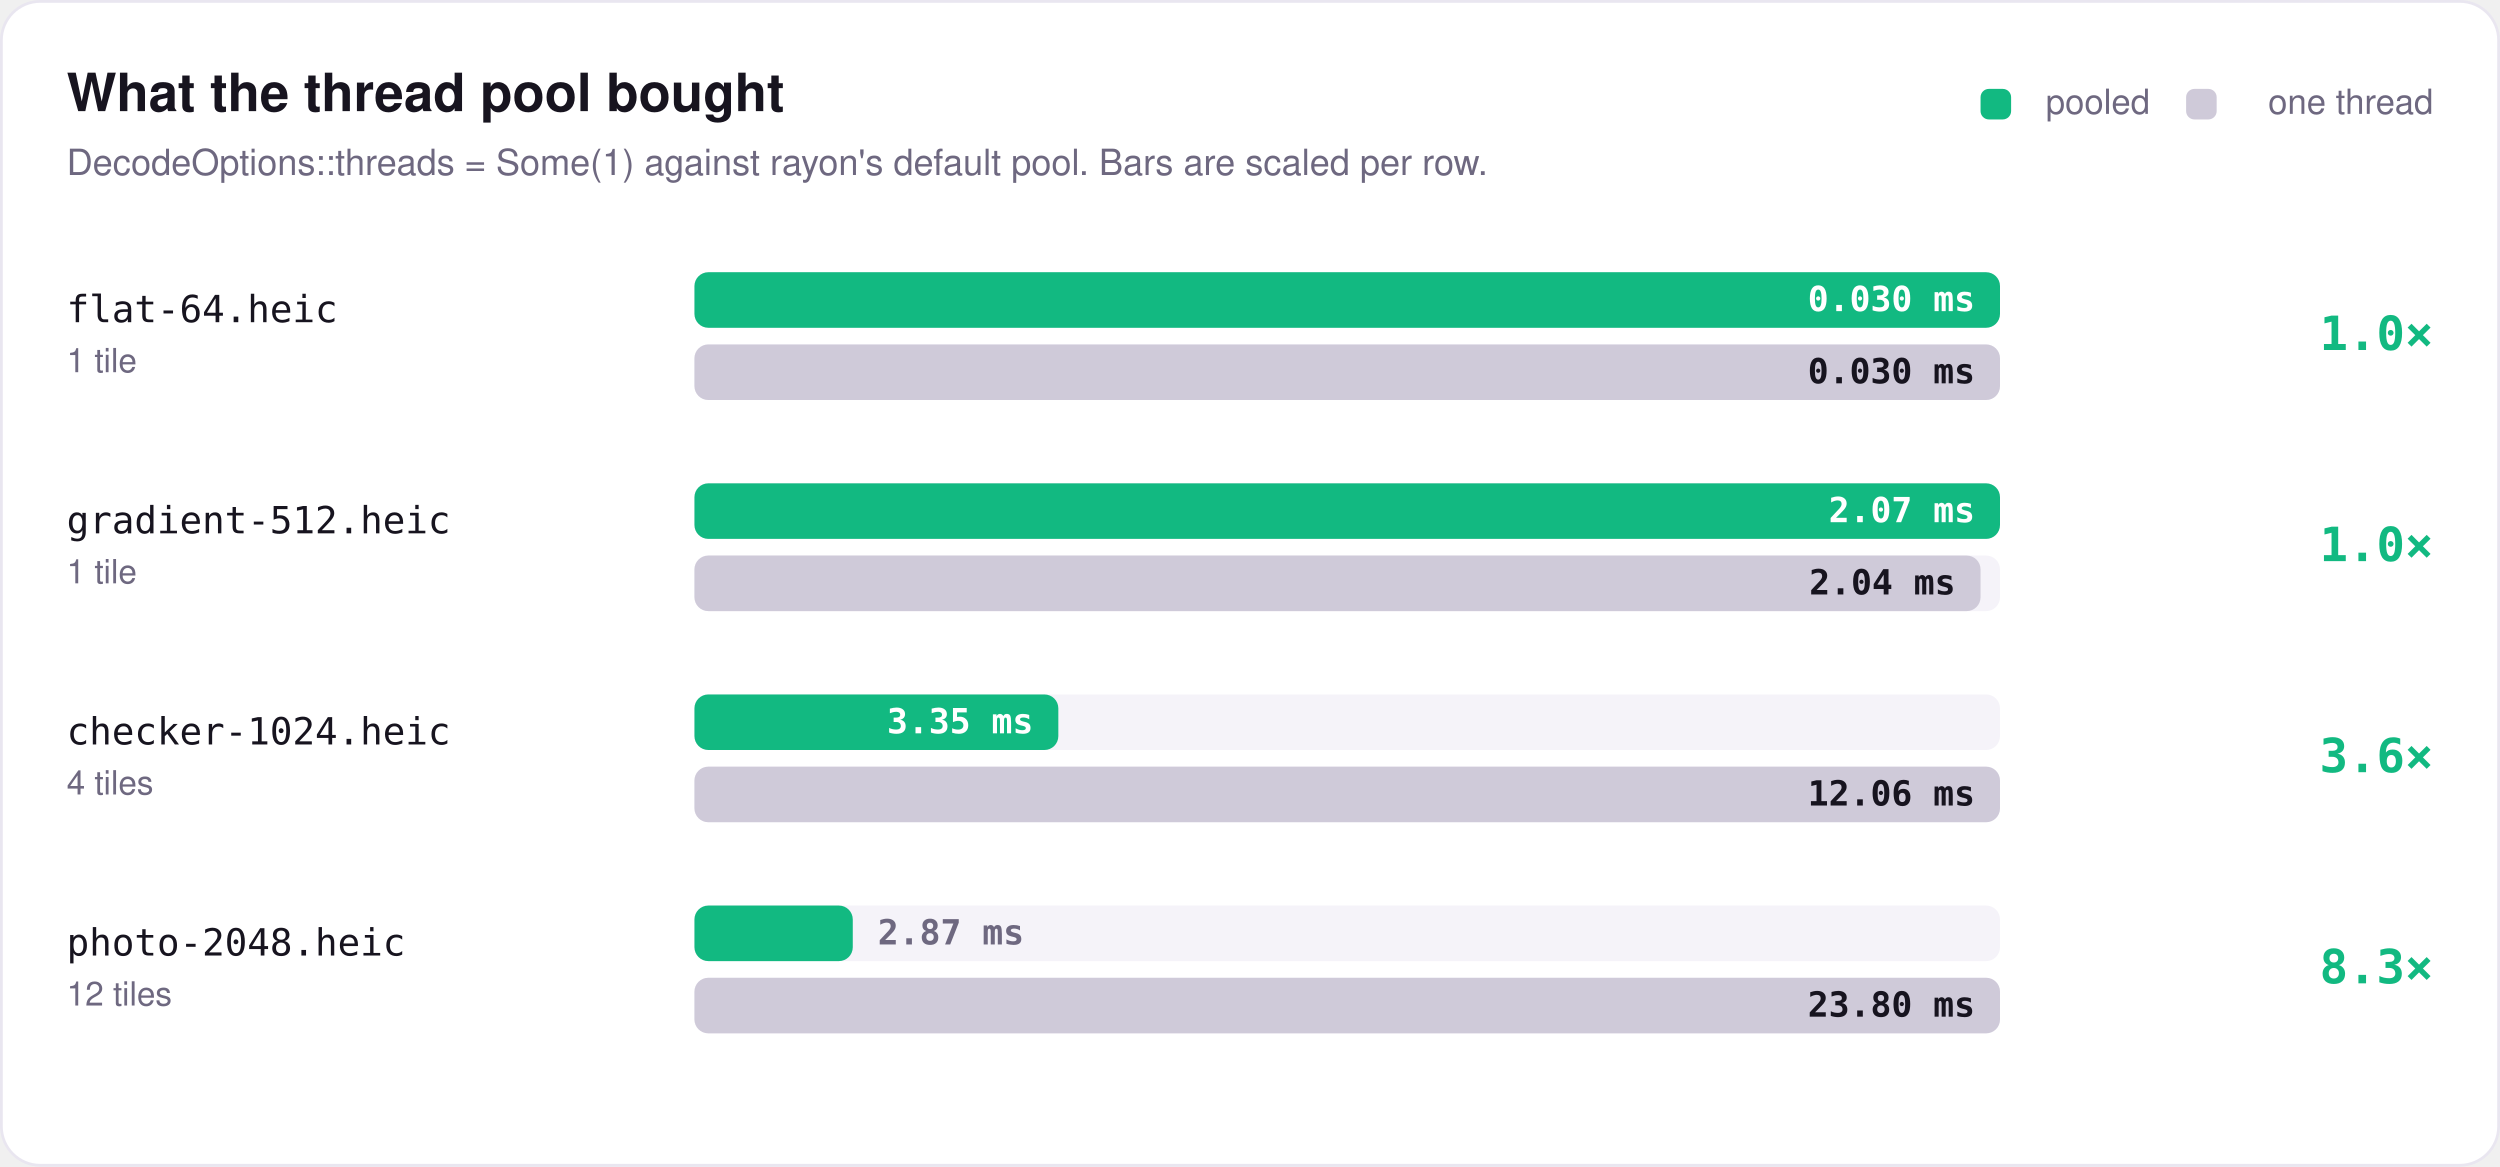
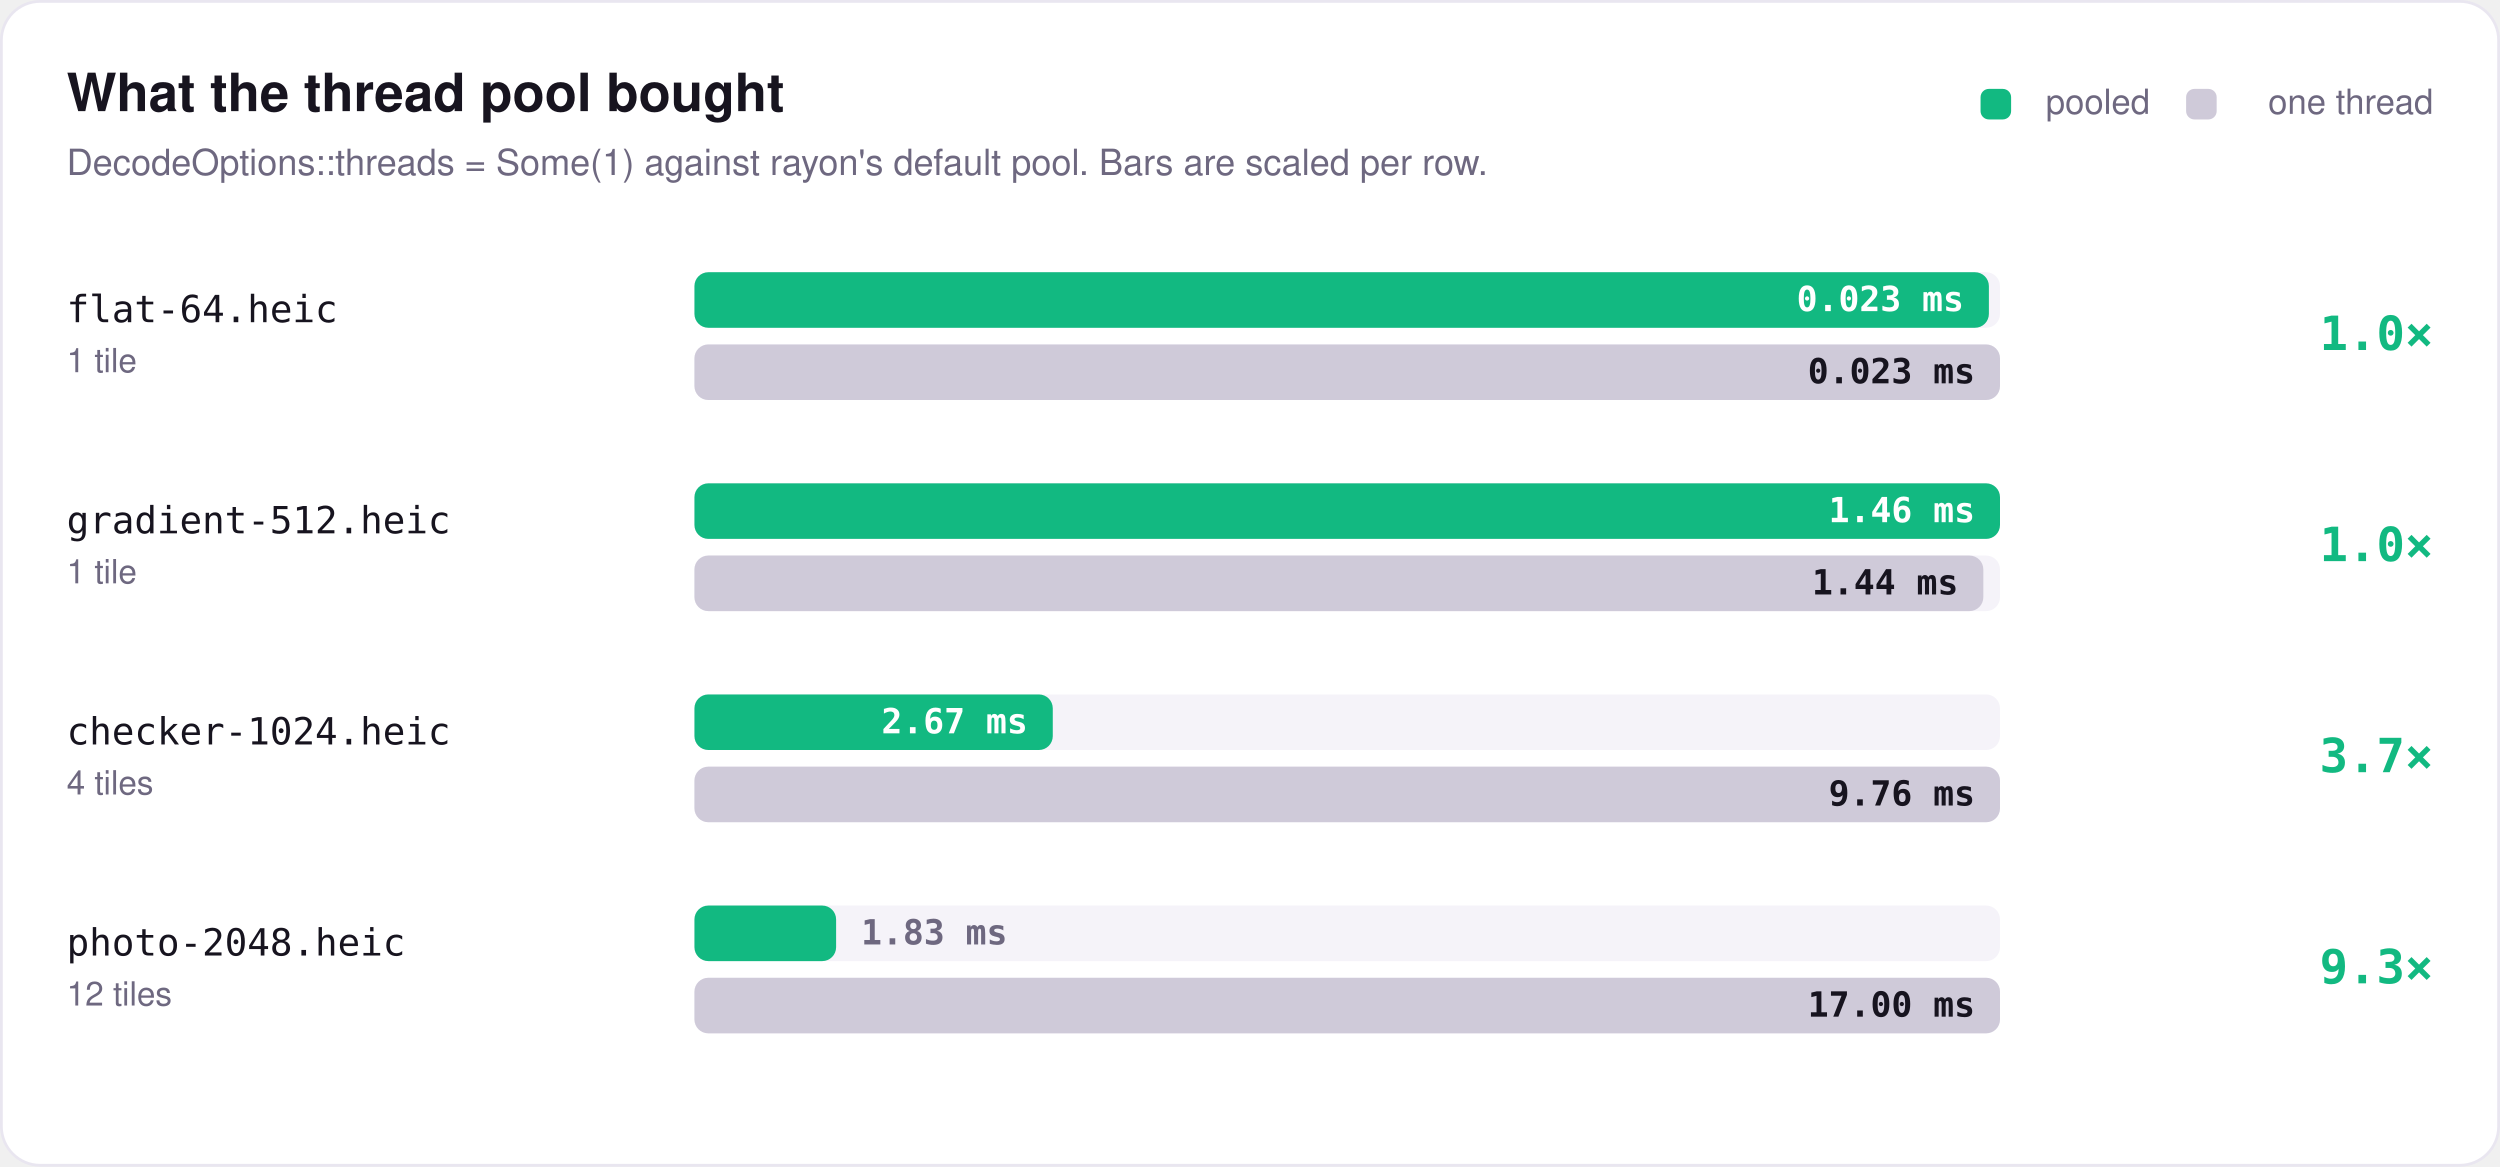
<svg xmlns="http://www.w3.org/2000/svg" width="900" height="420" viewBox="0 0 900 420" role="img" aria-label="What the thread pool bought">
  <rect x="0.5" y="0.5" width="899" height="419" rx="14" fill="#FFFFFF" stroke="#E9E6F0" />
  <text x="24" y="40" font-family="'IBM Plex Sans', -apple-system, BlinkMacSystemFont, 'Segoe UI', Helvetica, sans-serif" font-size="19" font-weight="600" fill="#17141F">What the thread pool bought</text>
  <text x="24" y="63" font-family="'IBM Plex Sans', -apple-system, BlinkMacSystemFont, 'Segoe UI', Helvetica, sans-serif" font-size="13" fill="#6E6880">DecodeOptions::threads = Some(1) against rayon's default pool. Bars are scaled per row.</text>
  <text x="876" y="41" font-family="'IBM Plex Sans', -apple-system, BlinkMacSystemFont, 'Segoe UI', Helvetica, sans-serif" font-size="12.5" fill="#6E6880" text-anchor="end">one thread</text>
  <rect x="787" y="32" width="11" height="11" rx="3" fill="#CFCAD9" />
  <text x="774" y="41" font-family="'IBM Plex Sans', -apple-system, BlinkMacSystemFont, 'Segoe UI', Helvetica, sans-serif" font-size="12.5" fill="#6E6880" text-anchor="end">pooled</text>
  <rect x="713" y="32" width="11" height="11" rx="3" fill="#12B981" />
  <text x="24" y="116" font-family="ui-monospace, SFMono-Regular, 'IBM Plex Mono', Menlo, monospace" font-size="13.5" font-weight="500" fill="#17141F">flat-64.heic</text>
  <text x="24" y="134" font-family="'IBM Plex Sans', -apple-system, BlinkMacSystemFont, 'Segoe UI', Helvetica, sans-serif" font-size="12" fill="#6E6880">1 tile</text>
  <rect x="250" y="98" width="470" height="20" rx="5" fill="#F5F3F9" />
-   <rect x="250" y="98" width="470" height="20" rx="5" fill="#12B981" />
-   <text x="711" y="112" font-family="ui-monospace, SFMono-Regular, 'IBM Plex Mono', Menlo, monospace" font-size="12.5" font-weight="600" fill="#FFFFFF" text-anchor="end">0.030 ms</text>
+   <rect x="250" y="98" width="466" height="20" rx="5" fill="#12B981" />
+   <text x="707" y="112" font-family="ui-monospace, SFMono-Regular, 'IBM Plex Mono', Menlo, monospace" font-size="12.5" font-weight="600" fill="#FFFFFF" text-anchor="end">0.023 ms</text>
  <rect x="250" y="124" width="470" height="20" rx="5" fill="#F5F3F9" />
  <rect x="250" y="124" width="470" height="20" rx="5" fill="#CFCAD9" />
-   <text x="711" y="138" font-family="ui-monospace, SFMono-Regular, 'IBM Plex Mono', Menlo, monospace" font-size="12.5" font-weight="600" fill="#17141F" text-anchor="end">0.030 ms</text>
+   <text x="711" y="138" font-family="ui-monospace, SFMono-Regular, 'IBM Plex Mono', Menlo, monospace" font-size="12.5" font-weight="600" fill="#17141F" text-anchor="end">0.023 ms</text>
  <text x="876" y="126" font-family="ui-monospace, SFMono-Regular, 'IBM Plex Mono', Menlo, monospace" font-size="17" font-weight="700" fill="#12B981" text-anchor="end">1.0×</text>
  <text x="24" y="192" font-family="ui-monospace, SFMono-Regular, 'IBM Plex Mono', Menlo, monospace" font-size="13.5" font-weight="500" fill="#17141F">gradient-512.heic</text>
  <text x="24" y="210" font-family="'IBM Plex Sans', -apple-system, BlinkMacSystemFont, 'Segoe UI', Helvetica, sans-serif" font-size="12" fill="#6E6880">1 tile</text>
  <rect x="250" y="174" width="470" height="20" rx="5" fill="#F5F3F9" />
  <rect x="250" y="174" width="470" height="20" rx="5" fill="#12B981" />
-   <text x="711" y="188" font-family="ui-monospace, SFMono-Regular, 'IBM Plex Mono', Menlo, monospace" font-size="12.5" font-weight="600" fill="#FFFFFF" text-anchor="end">2.07 ms</text>
+   <text x="711" y="188" font-family="ui-monospace, SFMono-Regular, 'IBM Plex Mono', Menlo, monospace" font-size="12.5" font-weight="600" fill="#FFFFFF" text-anchor="end">1.46 ms</text>
  <rect x="250" y="200" width="470" height="20" rx="5" fill="#F5F3F9" />
-   <rect x="250" y="200" width="463" height="20" rx="5" fill="#CFCAD9" />
-   <text x="704" y="214" font-family="ui-monospace, SFMono-Regular, 'IBM Plex Mono', Menlo, monospace" font-size="12.5" font-weight="600" fill="#17141F" text-anchor="end">2.04 ms</text>
+   <rect x="250" y="200" width="464" height="20" rx="5" fill="#CFCAD9" />
+   <text x="705" y="214" font-family="ui-monospace, SFMono-Regular, 'IBM Plex Mono', Menlo, monospace" font-size="12.5" font-weight="600" fill="#17141F" text-anchor="end">1.44 ms</text>
  <text x="876" y="202" font-family="ui-monospace, SFMono-Regular, 'IBM Plex Mono', Menlo, monospace" font-size="17" font-weight="700" fill="#12B981" text-anchor="end">1.0×</text>
  <text x="24" y="268" font-family="ui-monospace, SFMono-Regular, 'IBM Plex Mono', Menlo, monospace" font-size="13.5" font-weight="500" fill="#17141F">checker-1024.heic</text>
  <text x="24" y="286" font-family="'IBM Plex Sans', -apple-system, BlinkMacSystemFont, 'Segoe UI', Helvetica, sans-serif" font-size="12" fill="#6E6880">4 tiles</text>
  <rect x="250" y="250" width="470" height="20" rx="5" fill="#F5F3F9" />
-   <rect x="250" y="250" width="131" height="20" rx="5" fill="#12B981" />
-   <text x="372" y="264" font-family="ui-monospace, SFMono-Regular, 'IBM Plex Mono', Menlo, monospace" font-size="12.5" font-weight="600" fill="#FFFFFF" text-anchor="end">3.35 ms</text>
+   <rect x="250" y="250" width="129" height="20" rx="5" fill="#12B981" />
+   <text x="370" y="264" font-family="ui-monospace, SFMono-Regular, 'IBM Plex Mono', Menlo, monospace" font-size="12.5" font-weight="600" fill="#FFFFFF" text-anchor="end">2.67 ms</text>
  <rect x="250" y="276" width="470" height="20" rx="5" fill="#F5F3F9" />
  <rect x="250" y="276" width="470" height="20" rx="5" fill="#CFCAD9" />
-   <text x="711" y="290" font-family="ui-monospace, SFMono-Regular, 'IBM Plex Mono', Menlo, monospace" font-size="12.5" font-weight="600" fill="#17141F" text-anchor="end">12.06 ms</text>
-   <text x="876" y="278" font-family="ui-monospace, SFMono-Regular, 'IBM Plex Mono', Menlo, monospace" font-size="17" font-weight="700" fill="#12B981" text-anchor="end">3.6×</text>
+   <text x="711" y="290" font-family="ui-monospace, SFMono-Regular, 'IBM Plex Mono', Menlo, monospace" font-size="12.5" font-weight="600" fill="#17141F" text-anchor="end">9.76 ms</text>
+   <text x="876" y="278" font-family="ui-monospace, SFMono-Regular, 'IBM Plex Mono', Menlo, monospace" font-size="17" font-weight="700" fill="#12B981" text-anchor="end">3.7×</text>
  <text x="24" y="344" font-family="ui-monospace, SFMono-Regular, 'IBM Plex Mono', Menlo, monospace" font-size="13.5" font-weight="500" fill="#17141F">photo-2048.heic</text>
  <text x="24" y="362" font-family="'IBM Plex Sans', -apple-system, BlinkMacSystemFont, 'Segoe UI', Helvetica, sans-serif" font-size="12" fill="#6E6880">12 tiles</text>
  <rect x="250" y="326" width="470" height="20" rx="5" fill="#F5F3F9" />
-   <rect x="250" y="326" width="57" height="20" rx="5" fill="#12B981" />
-   <text x="316" y="340" font-family="ui-monospace, SFMono-Regular, 'IBM Plex Mono', Menlo, monospace" font-size="12.5" font-weight="600" fill="#6E6880" text-anchor="start">2.87 ms</text>
+   <rect x="250" y="326" width="51" height="20" rx="5" fill="#12B981" />
+   <text x="310" y="340" font-family="ui-monospace, SFMono-Regular, 'IBM Plex Mono', Menlo, monospace" font-size="12.5" font-weight="600" fill="#6E6880" text-anchor="start">1.83 ms</text>
  <rect x="250" y="352" width="470" height="20" rx="5" fill="#F5F3F9" />
  <rect x="250" y="352" width="470" height="20" rx="5" fill="#CFCAD9" />
-   <text x="711" y="366" font-family="ui-monospace, SFMono-Regular, 'IBM Plex Mono', Menlo, monospace" font-size="12.5" font-weight="600" fill="#17141F" text-anchor="end">23.80 ms</text>
-   <text x="876" y="354" font-family="ui-monospace, SFMono-Regular, 'IBM Plex Mono', Menlo, monospace" font-size="17" font-weight="700" fill="#12B981" text-anchor="end">8.3×</text>
+   <text x="711" y="366" font-family="ui-monospace, SFMono-Regular, 'IBM Plex Mono', Menlo, monospace" font-size="12.5" font-weight="600" fill="#17141F" text-anchor="end">17.00 ms</text>
+   <text x="876" y="354" font-family="ui-monospace, SFMono-Regular, 'IBM Plex Mono', Menlo, monospace" font-size="17" font-weight="700" fill="#12B981" text-anchor="end">9.3×</text>
</svg>
